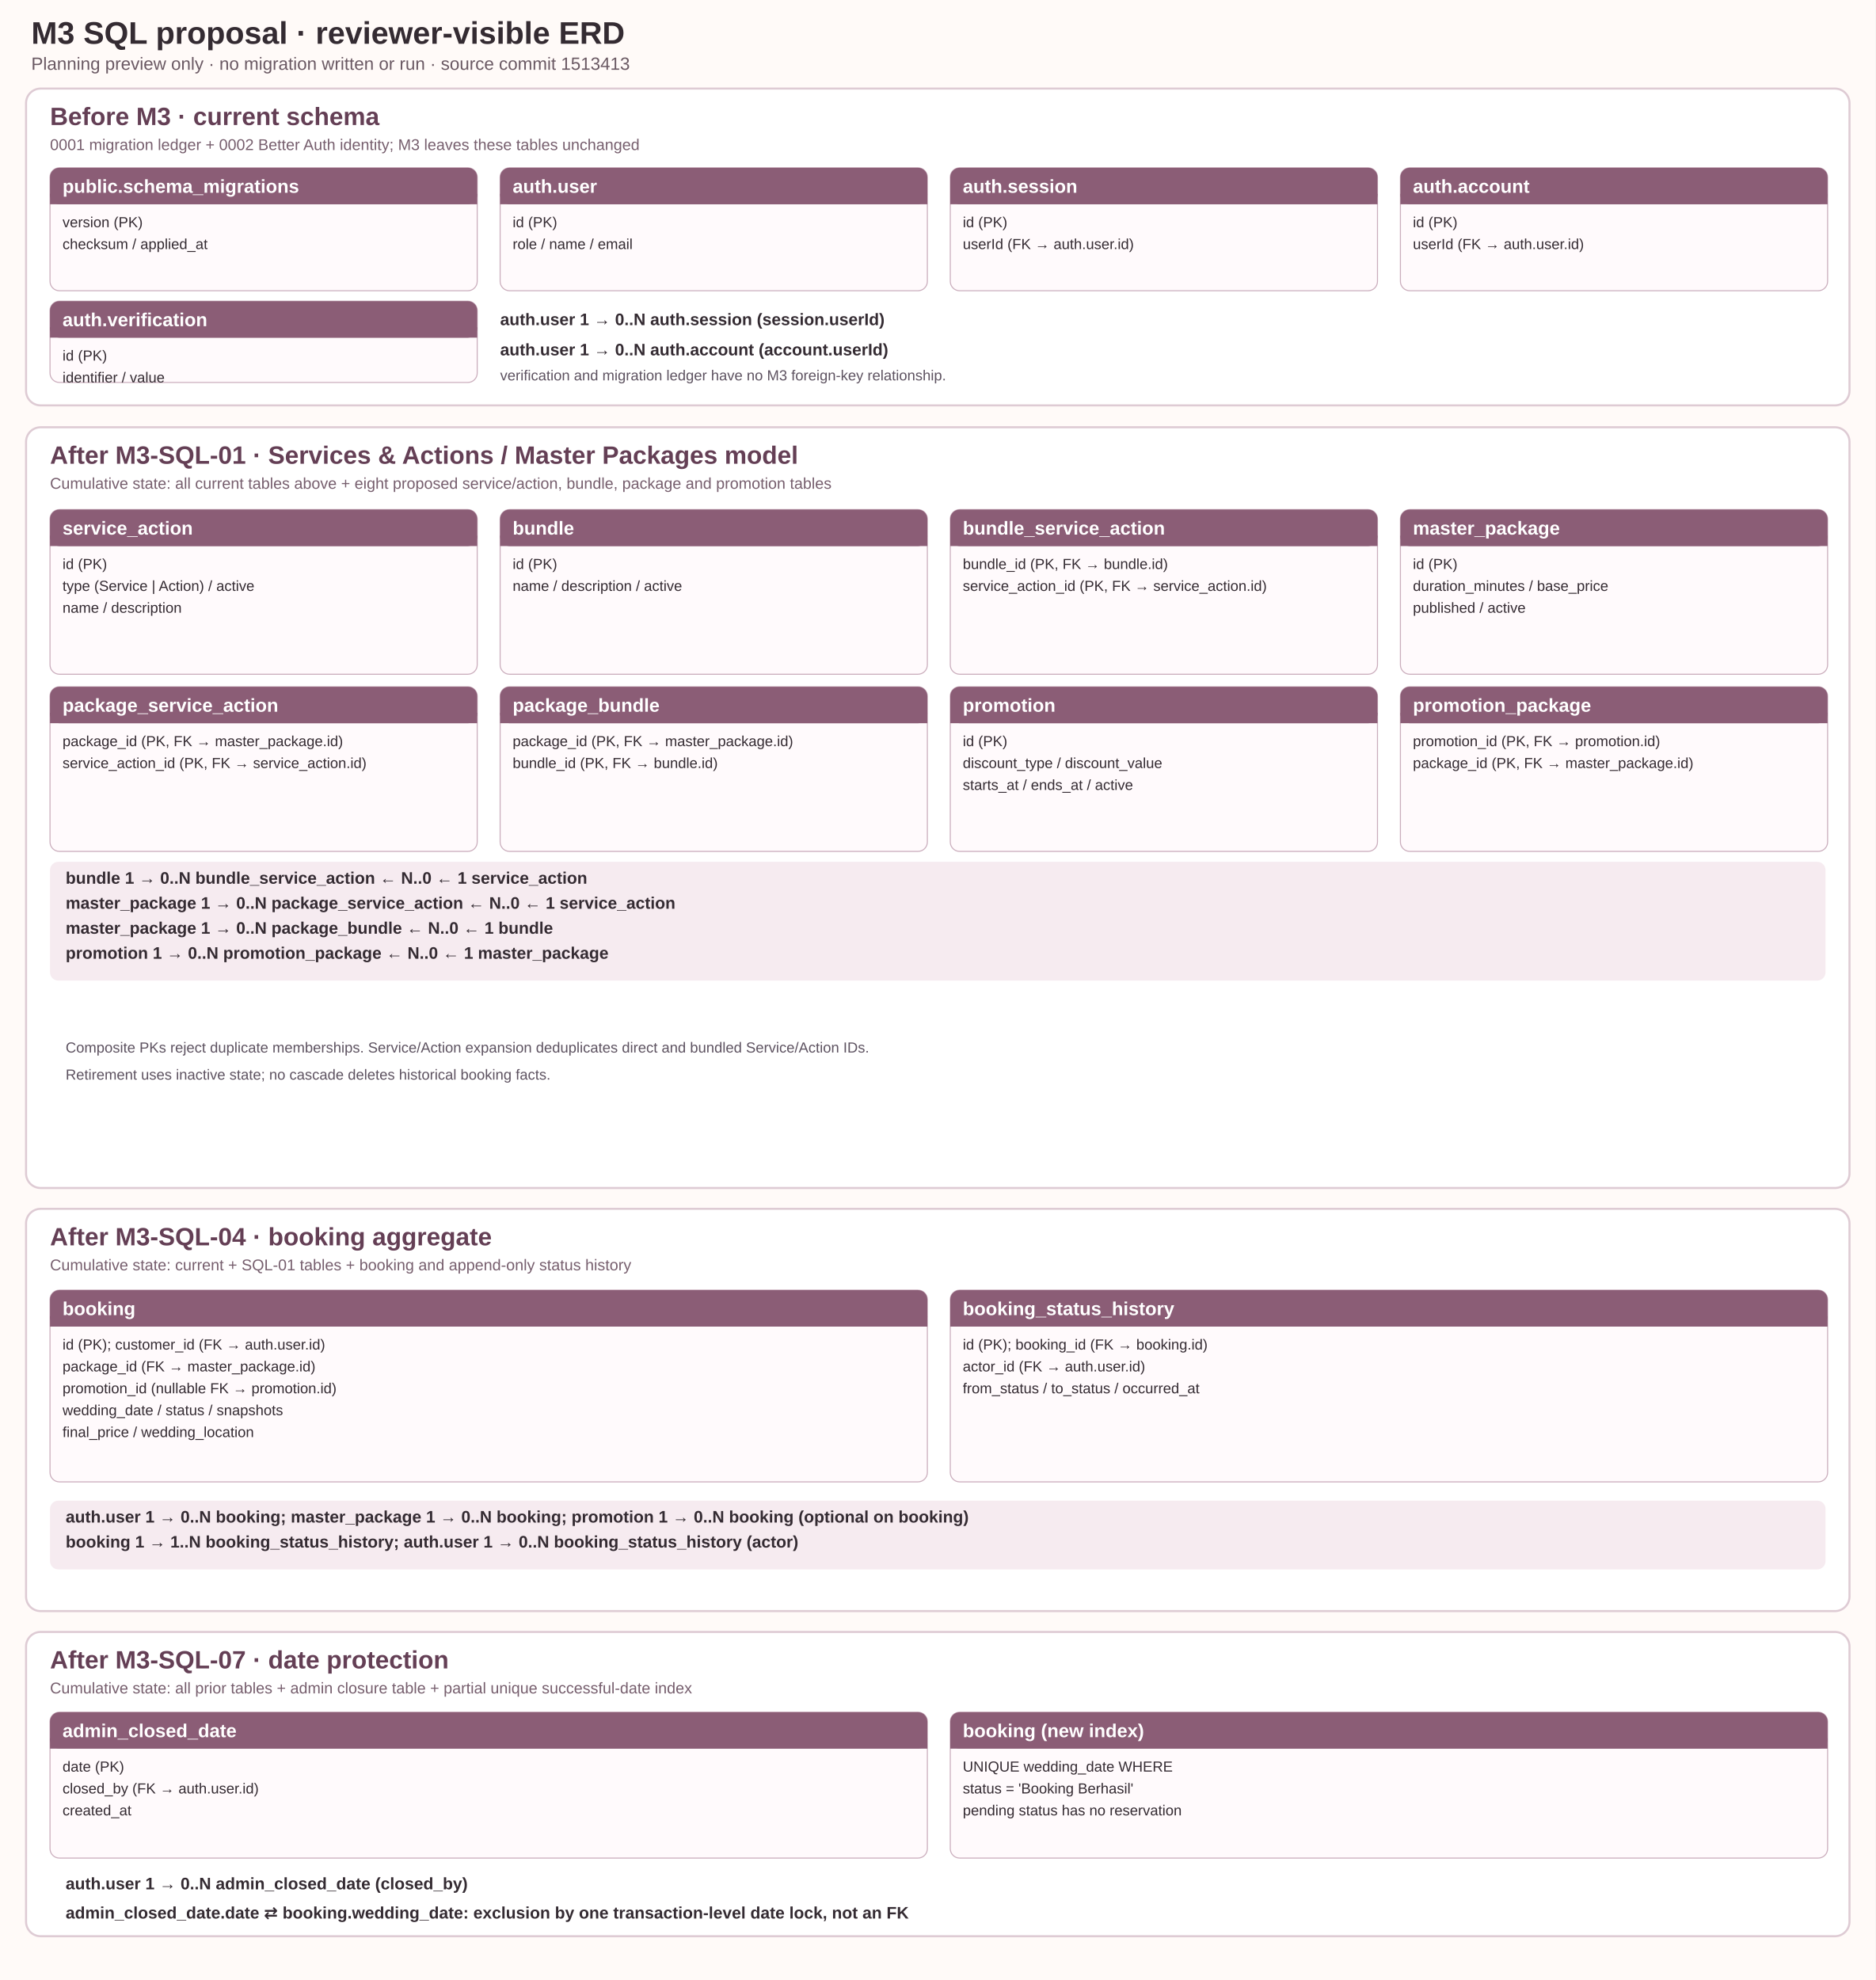
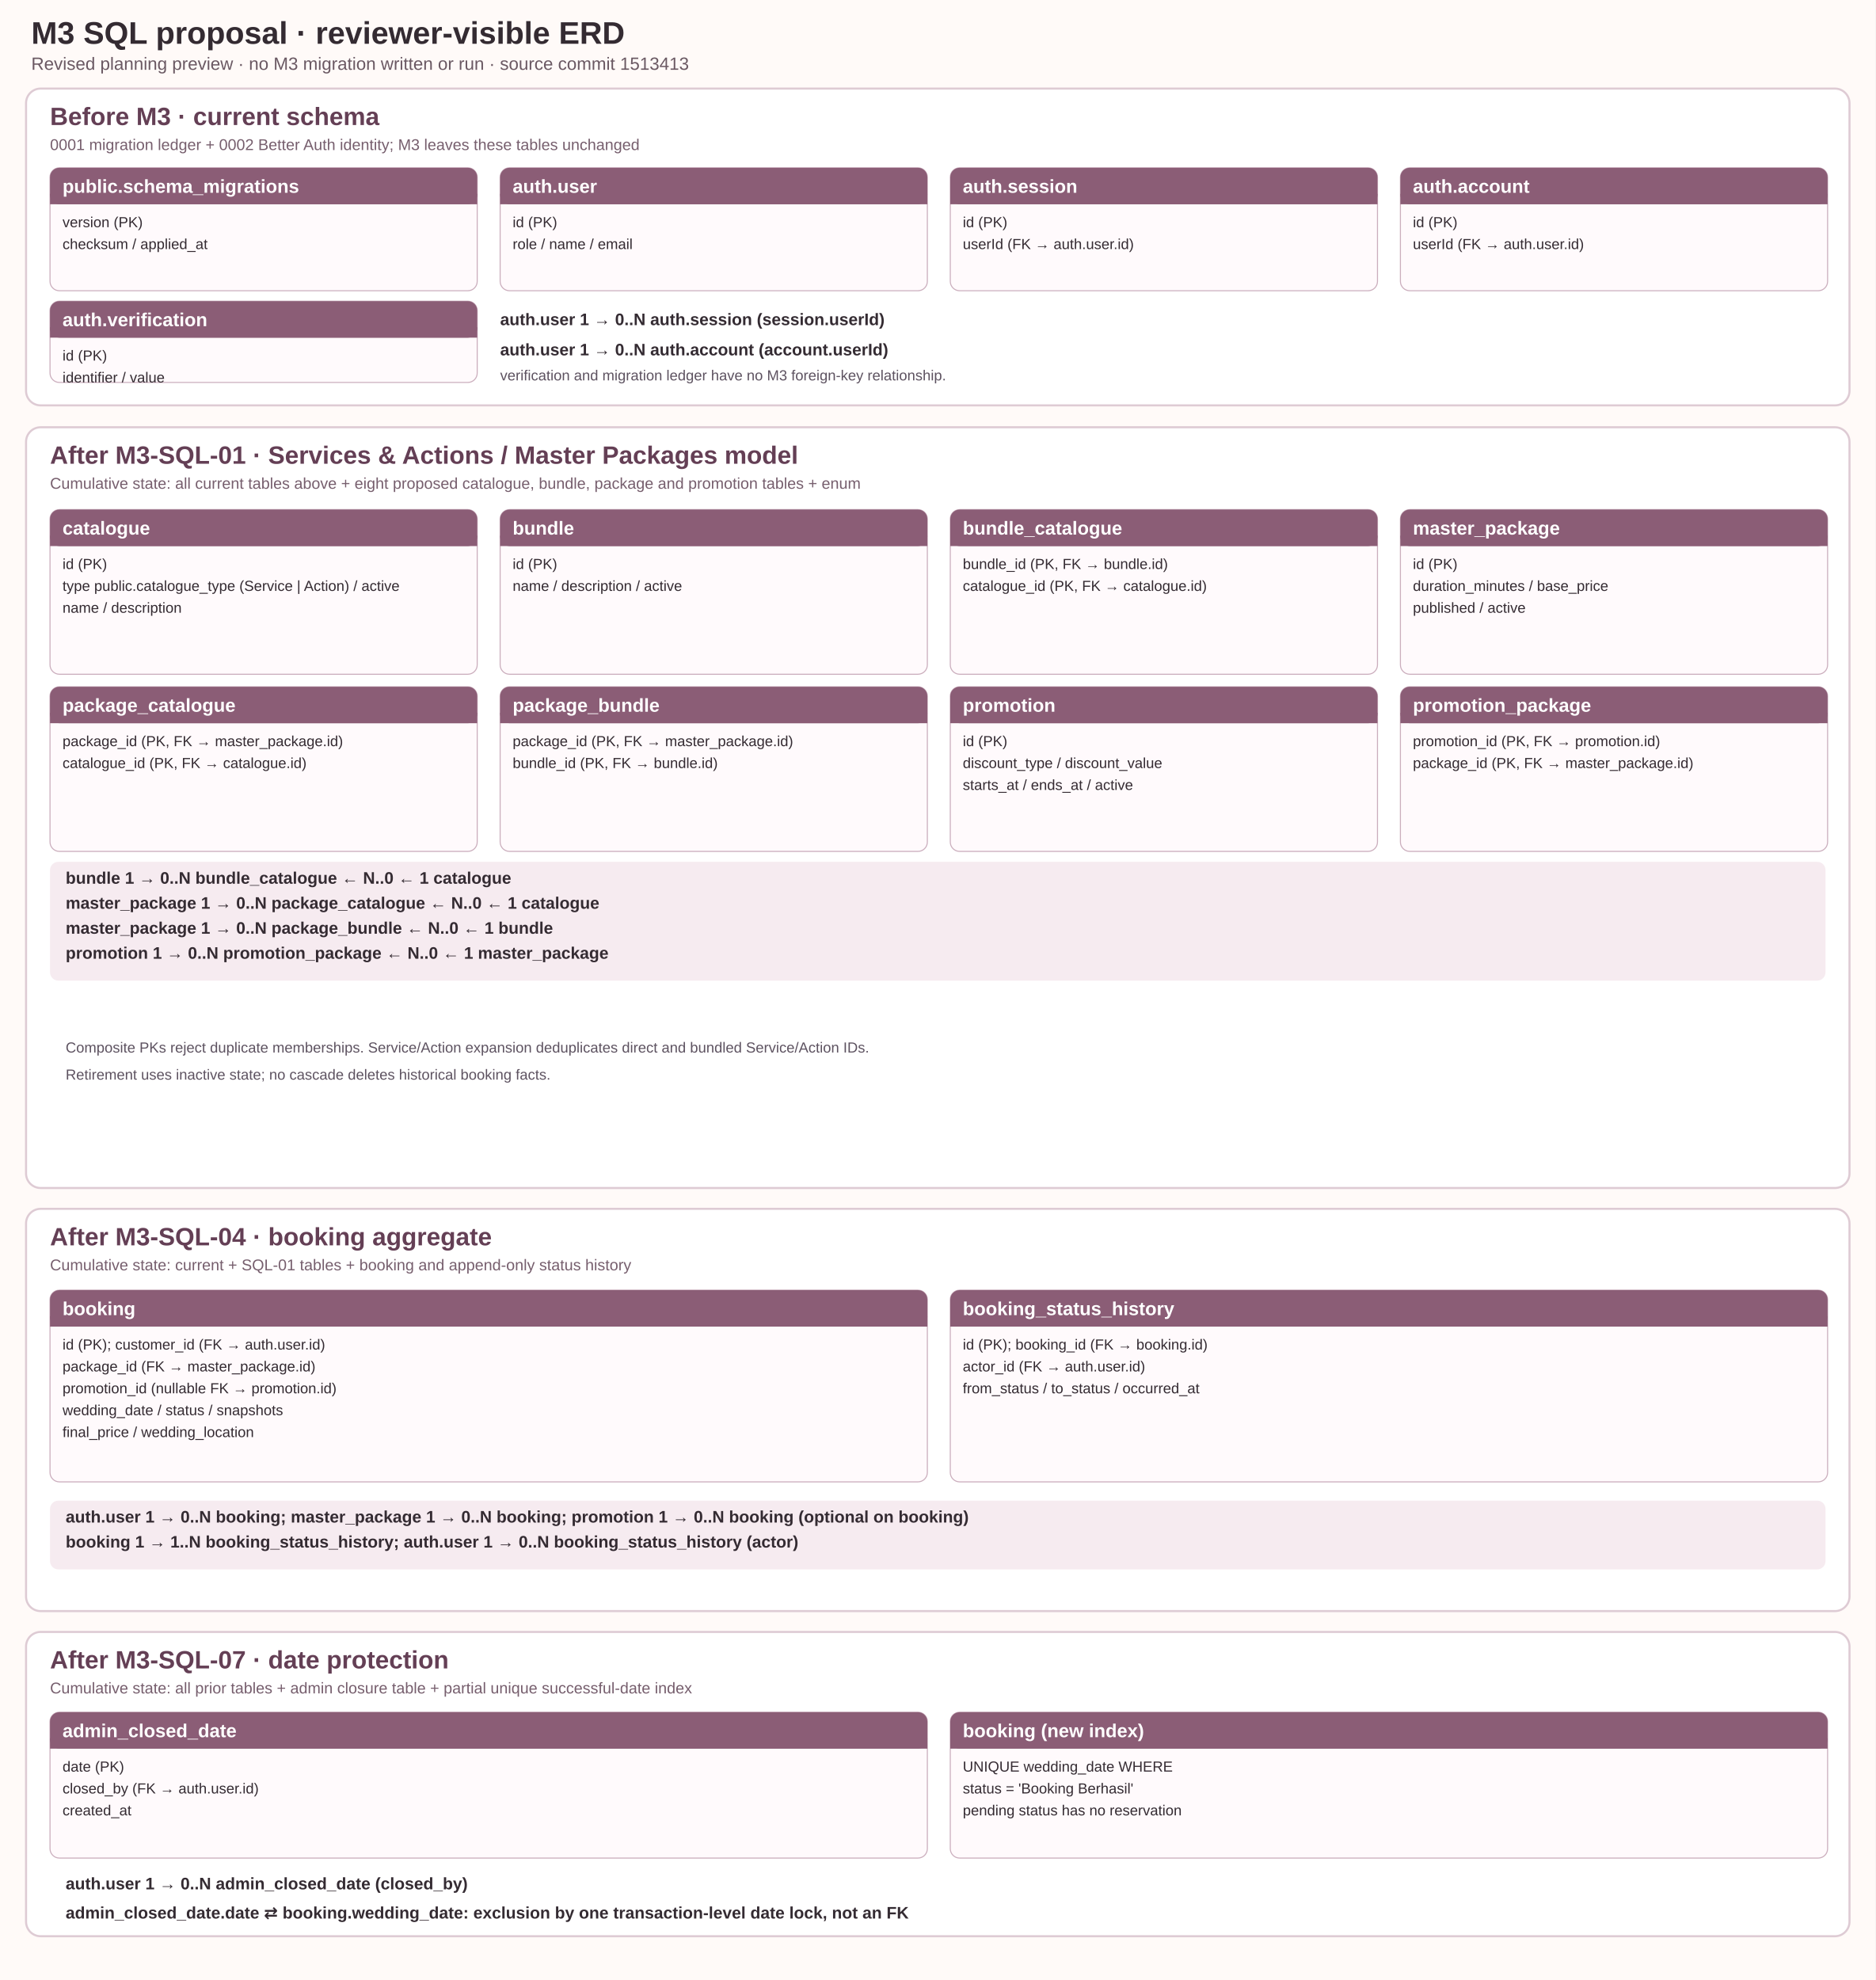
<svg xmlns="http://www.w3.org/2000/svg" width="1800" height="1900" viewBox="0 0 1800 1900" role="img" aria-labelledby="title desc">
  <style>text{font-family:Segoe UI,Arial,sans-serif;fill:#342b32}.title{font-size:30px;font-weight:700}.sub{font-size:17px;fill:#6a5963}.phase{font-size:24px;font-weight:700;fill:#643f55}.phaseSub{font-size:15px;fill:#765e6d}.tableTitle{font-size:18px;font-weight:700;fill:#fff}.field{font-size:14px}.rel{font-size:16px;font-weight:550}.small{font-size:14px;fill:#5d5260}</style>
  <rect width="1800" height="1900" fill="#fffaf8" />
  <text x="30" y="42" class="title">M3 SQL proposal · reviewer-visible ERD</text>
-   <text x="30" y="67" class="sub">Planning preview only · no migration written or run · source commit 1513413</text>
+   <text x="30" y="67" class="sub">Revised planning preview · no M3 migration written or run · source commit 1513413</text>
  <rect x="25" y="85" width="1750" height="304" rx="14" fill="#fff" stroke="#decbd4" stroke-width="2" />
  <text x="48" y="120" class="phase">Before M3 · current schema</text>
  <text x="48" y="144" class="phaseSub">0001 migration ledger + 0002 Better Auth identity; M3 leaves these tables unchanged</text>
  <rect x="48" y="161" width="410" height="118" rx="9" fill="#fffafc" stroke="#cbaebd" />
  <rect x="48" y="161" width="410" height="35" rx="9" fill="#8b5d76" />
  <rect x="48" y="186" width="410" height="10" fill="#8b5d76" />
  <text x="60" y="185" class="tableTitle">public.schema_migrations</text>
  <text x="60" y="218" class="field">version (PK)</text>
  <text x="60" y="239" class="field">checksum / applied_at</text>
  <rect x="480" y="161" width="410" height="118" rx="9" fill="#fffafc" stroke="#cbaebd" />
  <rect x="480" y="161" width="410" height="35" rx="9" fill="#8b5d76" />
  <rect x="480" y="186" width="410" height="10" fill="#8b5d76" />
  <text x="492" y="185" class="tableTitle">auth.user</text>
  <text x="492" y="218" class="field">id (PK)</text>
  <text x="492" y="239" class="field">role / name / email</text>
  <rect x="912" y="161" width="410" height="118" rx="9" fill="#fffafc" stroke="#cbaebd" />
  <rect x="912" y="161" width="410" height="35" rx="9" fill="#8b5d76" />
  <rect x="912" y="186" width="410" height="10" fill="#8b5d76" />
  <text x="924" y="185" class="tableTitle">auth.session</text>
  <text x="924" y="218" class="field">id (PK)</text>
  <text x="924" y="239" class="field">userId (FK → auth.user.id)</text>
  <rect x="1344" y="161" width="410" height="118" rx="9" fill="#fffafc" stroke="#cbaebd" />
  <rect x="1344" y="161" width="410" height="35" rx="9" fill="#8b5d76" />
  <rect x="1344" y="186" width="410" height="10" fill="#8b5d76" />
  <text x="1356" y="185" class="tableTitle">auth.account</text>
  <text x="1356" y="218" class="field">id (PK)</text>
  <text x="1356" y="239" class="field">userId (FK → auth.user.id)</text>
  <rect x="48" y="289" width="410" height="78" rx="9" fill="#fffafc" stroke="#cbaebd" />
  <rect x="48" y="289" width="410" height="35" rx="9" fill="#8b5d76" />
  <rect x="48" y="314" width="410" height="10" fill="#8b5d76" />
  <text x="60" y="313" class="tableTitle">auth.verification</text>
  <text x="60" y="346" class="field">id (PK)</text>
  <text x="60" y="367" class="field">identifier / value</text>
  <text x="480" y="312" class="rel">auth.user 1 → 0..N auth.session (session.userId)</text>
  <text x="480" y="341" class="rel">auth.user 1 → 0..N auth.account (account.userId)</text>
  <text x="480" y="365" class="small">verification and migration ledger have no M3 foreign-key relationship.</text>
  <rect x="25" y="410" width="1750" height="730" rx="14" fill="#fff" stroke="#decbd4" stroke-width="2" />
  <text x="48" y="445" class="phase">After M3-SQL-01 · Services &amp; Actions / Master Packages model</text>
-   <text x="48" y="469" class="phaseSub">Cumulative state: all current tables above + eight proposed service/action, bundle, package and promotion tables</text>
+   <text x="48" y="469" class="phaseSub">Cumulative state: all current tables above + eight proposed catalogue, bundle, package and promotion tables + enum</text>
  <rect x="48" y="489" width="410" height="158" rx="9" fill="#fffafc" stroke="#cbaebd" />
  <rect x="48" y="489" width="410" height="35" rx="9" fill="#8b5d76" />
  <rect x="48" y="514" width="410" height="10" fill="#8b5d76" />
-   <text x="60" y="513" class="tableTitle">service_action</text>
+   <text x="60" y="513" class="tableTitle">catalogue</text>
  <text x="60" y="546" class="field">id (PK)</text>
-   <text x="60" y="567" class="field">type (Service | Action) / active</text>
+   <text x="60" y="567" class="field">type public.catalogue_type (Service | Action) / active</text>
  <text x="60" y="588" class="field">name / description</text>
  <rect x="480" y="489" width="410" height="158" rx="9" fill="#fffafc" stroke="#cbaebd" />
  <rect x="480" y="489" width="410" height="35" rx="9" fill="#8b5d76" />
  <rect x="480" y="514" width="410" height="10" fill="#8b5d76" />
  <text x="492" y="513" class="tableTitle">bundle</text>
  <text x="492" y="546" class="field">id (PK)</text>
  <text x="492" y="567" class="field">name / description / active</text>
  <rect x="912" y="489" width="410" height="158" rx="9" fill="#fffafc" stroke="#cbaebd" />
  <rect x="912" y="489" width="410" height="35" rx="9" fill="#8b5d76" />
  <rect x="912" y="514" width="410" height="10" fill="#8b5d76" />
-   <text x="924" y="513" class="tableTitle">bundle_service_action</text>
+   <text x="924" y="513" class="tableTitle">bundle_catalogue</text>
  <text x="924" y="546" class="field">bundle_id (PK, FK → bundle.id)</text>
-   <text x="924" y="567" class="field">service_action_id (PK, FK → service_action.id)</text>
+   <text x="924" y="567" class="field">catalogue_id (PK, FK → catalogue.id)</text>
  <rect x="1344" y="489" width="410" height="158" rx="9" fill="#fffafc" stroke="#cbaebd" />
  <rect x="1344" y="489" width="410" height="35" rx="9" fill="#8b5d76" />
  <rect x="1344" y="514" width="410" height="10" fill="#8b5d76" />
  <text x="1356" y="513" class="tableTitle">master_package</text>
  <text x="1356" y="546" class="field">id (PK)</text>
  <text x="1356" y="567" class="field">duration_minutes / base_price</text>
  <text x="1356" y="588" class="field">published / active</text>
  <rect x="48" y="659" width="410" height="158" rx="9" fill="#fffafc" stroke="#cbaebd" />
  <rect x="48" y="659" width="410" height="35" rx="9" fill="#8b5d76" />
  <rect x="48" y="684" width="410" height="10" fill="#8b5d76" />
-   <text x="60" y="683" class="tableTitle">package_service_action</text>
+   <text x="60" y="683" class="tableTitle">package_catalogue</text>
  <text x="60" y="716" class="field">package_id (PK, FK → master_package.id)</text>
-   <text x="60" y="737" class="field">service_action_id (PK, FK → service_action.id)</text>
+   <text x="60" y="737" class="field">catalogue_id (PK, FK → catalogue.id)</text>
  <rect x="480" y="659" width="410" height="158" rx="9" fill="#fffafc" stroke="#cbaebd" />
  <rect x="480" y="659" width="410" height="35" rx="9" fill="#8b5d76" />
  <rect x="480" y="684" width="410" height="10" fill="#8b5d76" />
  <text x="492" y="683" class="tableTitle">package_bundle</text>
  <text x="492" y="716" class="field">package_id (PK, FK → master_package.id)</text>
  <text x="492" y="737" class="field">bundle_id (PK, FK → bundle.id)</text>
  <rect x="912" y="659" width="410" height="158" rx="9" fill="#fffafc" stroke="#cbaebd" />
  <rect x="912" y="659" width="410" height="35" rx="9" fill="#8b5d76" />
  <rect x="912" y="684" width="410" height="10" fill="#8b5d76" />
  <text x="924" y="683" class="tableTitle">promotion</text>
  <text x="924" y="716" class="field">id (PK)</text>
  <text x="924" y="737" class="field">discount_type / discount_value</text>
  <text x="924" y="758" class="field">starts_at / ends_at / active</text>
  <rect x="1344" y="659" width="410" height="158" rx="9" fill="#fffafc" stroke="#cbaebd" />
  <rect x="1344" y="659" width="410" height="35" rx="9" fill="#8b5d76" />
  <rect x="1344" y="684" width="410" height="10" fill="#8b5d76" />
  <text x="1356" y="683" class="tableTitle">promotion_package</text>
  <text x="1356" y="716" class="field">promotion_id (PK, FK → promotion.id)</text>
  <text x="1356" y="737" class="field">package_id (PK, FK → master_package.id)</text>
  <rect x="48" y="827" width="1704" height="114" rx="8" fill="#f6ebf0" />
-   <text x="63" y="848" class="rel">bundle 1 → 0..N bundle_service_action ← N..0 ← 1 service_action</text>
-   <text x="63" y="872" class="rel">master_package 1 → 0..N package_service_action ← N..0 ← 1 service_action</text>
+   <text x="63" y="848" class="rel">bundle 1 → 0..N bundle_catalogue ← N..0 ← 1 catalogue</text>
+   <text x="63" y="872" class="rel">master_package 1 → 0..N package_catalogue ← N..0 ← 1 catalogue</text>
  <text x="63" y="896" class="rel">master_package 1 → 0..N package_bundle ← N..0 ← 1 bundle</text>
  <text x="63" y="920" class="rel">promotion 1 → 0..N promotion_package ← N..0 ← 1 master_package</text>
  <text x="63" y="1010" class="small">Composite PKs reject duplicate memberships. Service/Action expansion deduplicates direct and bundled Service/Action IDs.</text>
  <text x="63" y="1036" class="small">Retirement uses inactive state; no cascade deletes historical booking facts.</text>
  <rect x="25" y="1160" width="1750" height="386" rx="14" fill="#fff" stroke="#decbd4" stroke-width="2" />
  <text x="48" y="1195" class="phase">After M3-SQL-04 · booking aggregate</text>
  <text x="48" y="1219" class="phaseSub">Cumulative state: current + SQL-01 tables + booking and append-only status history</text>
  <rect x="48" y="1238" width="842" height="184" rx="9" fill="#fffafc" stroke="#cbaebd" />
  <rect x="48" y="1238" width="842" height="35" rx="9" fill="#8b5d76" />
  <rect x="48" y="1263" width="842" height="10" fill="#8b5d76" />
  <text x="60" y="1262" class="tableTitle">booking</text>
  <text x="60" y="1295" class="field">id (PK); customer_id (FK → auth.user.id)</text>
  <text x="60" y="1316" class="field">package_id (FK → master_package.id)</text>
  <text x="60" y="1337" class="field">promotion_id (nullable FK → promotion.id)</text>
  <text x="60" y="1358" class="field">wedding_date / status / snapshots</text>
  <text x="60" y="1379" class="field">final_price / wedding_location</text>
  <rect x="912" y="1238" width="842" height="184" rx="9" fill="#fffafc" stroke="#cbaebd" />
  <rect x="912" y="1238" width="842" height="35" rx="9" fill="#8b5d76" />
  <rect x="912" y="1263" width="842" height="10" fill="#8b5d76" />
  <text x="924" y="1262" class="tableTitle">booking_status_history</text>
  <text x="924" y="1295" class="field">id (PK); booking_id (FK → booking.id)</text>
  <text x="924" y="1316" class="field">actor_id (FK → auth.user.id)</text>
  <text x="924" y="1337" class="field">from_status / to_status / occurred_at</text>
  <rect x="48" y="1440" width="1704" height="66" rx="8" fill="#f6ebf0" />
  <text x="63" y="1461" class="rel">auth.user 1 → 0..N booking; master_package 1 → 0..N booking; promotion 1 → 0..N booking (optional on booking)</text>
  <text x="63" y="1485" class="rel">booking 1 → 1..N booking_status_history; auth.user 1 → 0..N booking_status_history (actor)</text>
  <rect x="25" y="1566" width="1750" height="292" rx="14" fill="#fff" stroke="#decbd4" stroke-width="2" />
  <text x="48" y="1601" class="phase">After M3-SQL-07 · date protection</text>
  <text x="48" y="1625" class="phaseSub">Cumulative state: all prior tables + admin closure table + partial unique successful-date index</text>
  <rect x="48" y="1643" width="842" height="140" rx="9" fill="#fffafc" stroke="#cbaebd" />
  <rect x="48" y="1643" width="842" height="35" rx="9" fill="#8b5d76" />
  <rect x="48" y="1668" width="842" height="10" fill="#8b5d76" />
  <text x="60" y="1667" class="tableTitle">admin_closed_date</text>
  <text x="60" y="1700" class="field">date (PK)</text>
  <text x="60" y="1721" class="field">closed_by (FK → auth.user.id)</text>
  <text x="60" y="1742" class="field">created_at</text>
  <rect x="912" y="1643" width="842" height="140" rx="9" fill="#fffafc" stroke="#cbaebd" />
  <rect x="912" y="1643" width="842" height="35" rx="9" fill="#8b5d76" />
  <rect x="912" y="1668" width="842" height="10" fill="#8b5d76" />
  <text x="924" y="1667" class="tableTitle">booking (new index)</text>
  <text x="924" y="1700" class="field">UNIQUE wedding_date WHERE</text>
  <text x="924" y="1721" class="field">status = 'Booking Berhasil'</text>
  <text x="924" y="1742" class="field">pending status has no reservation</text>
  <text x="63" y="1813" class="rel">auth.user 1 → 0..N admin_closed_date (closed_by)</text>
  <text x="63" y="1841" class="rel">admin_closed_date.date ⇄ booking.wedding_date: exclusion by one transaction-level date lock, not an FK</text>
</svg>
